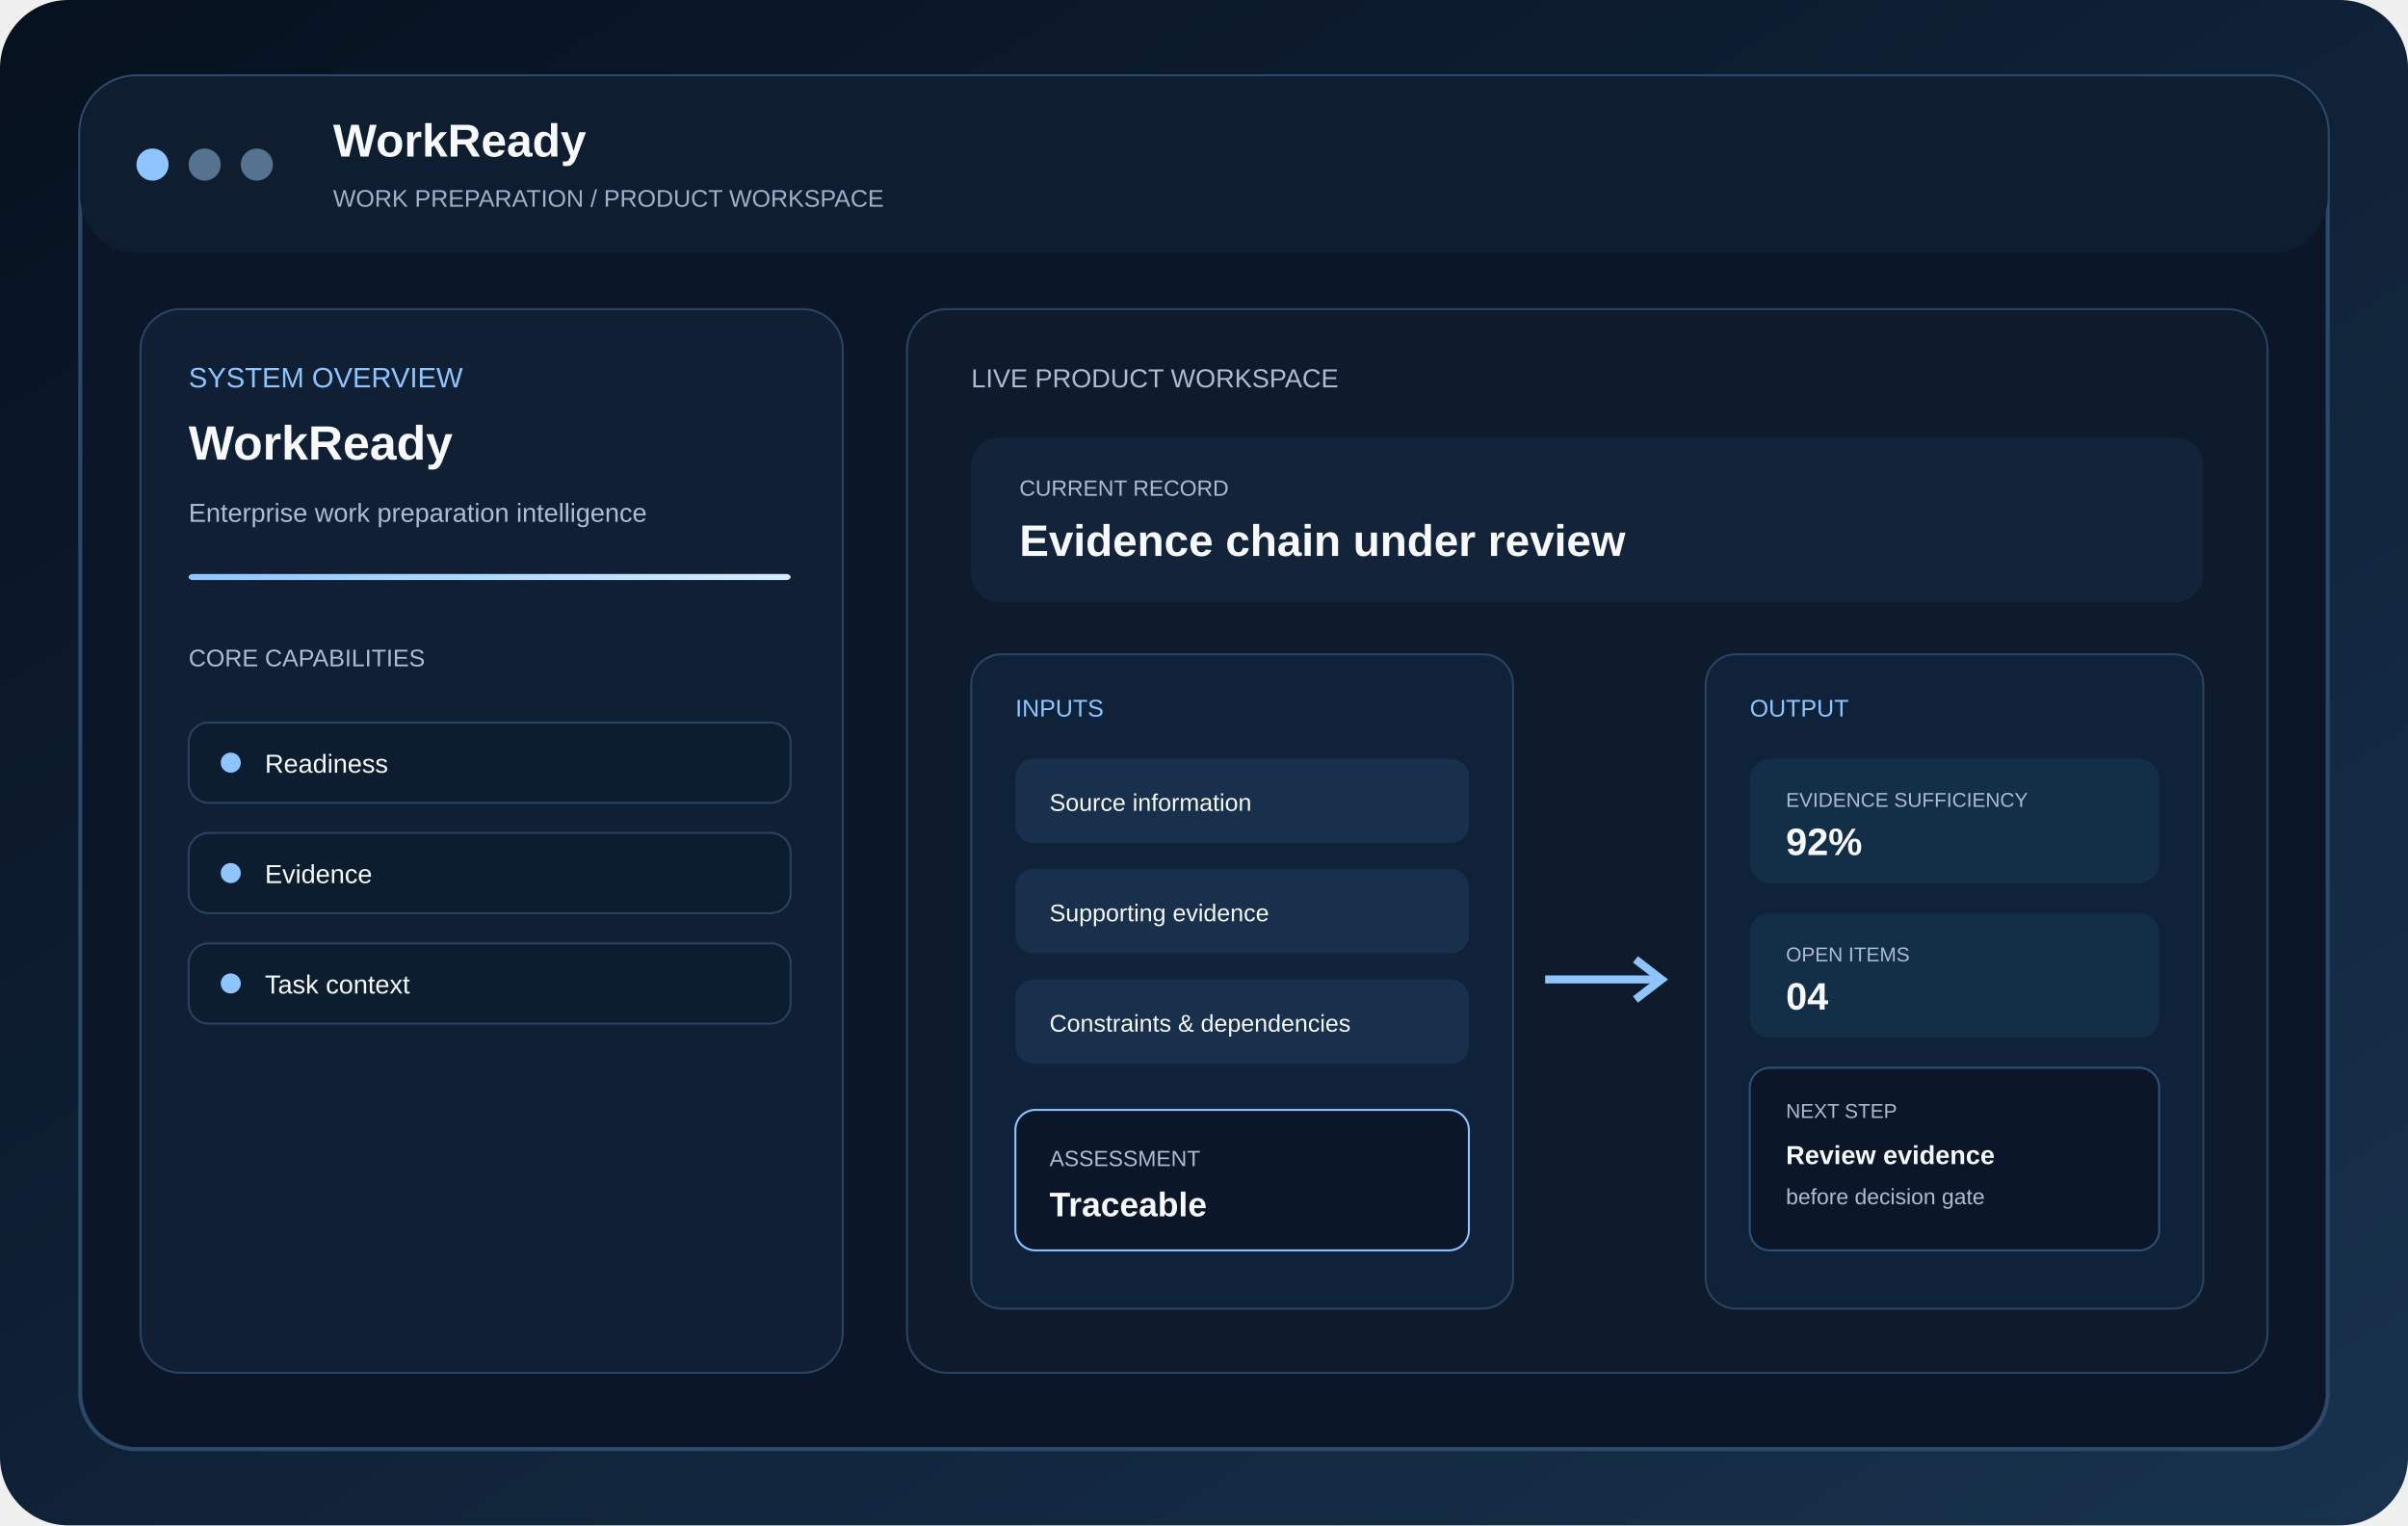
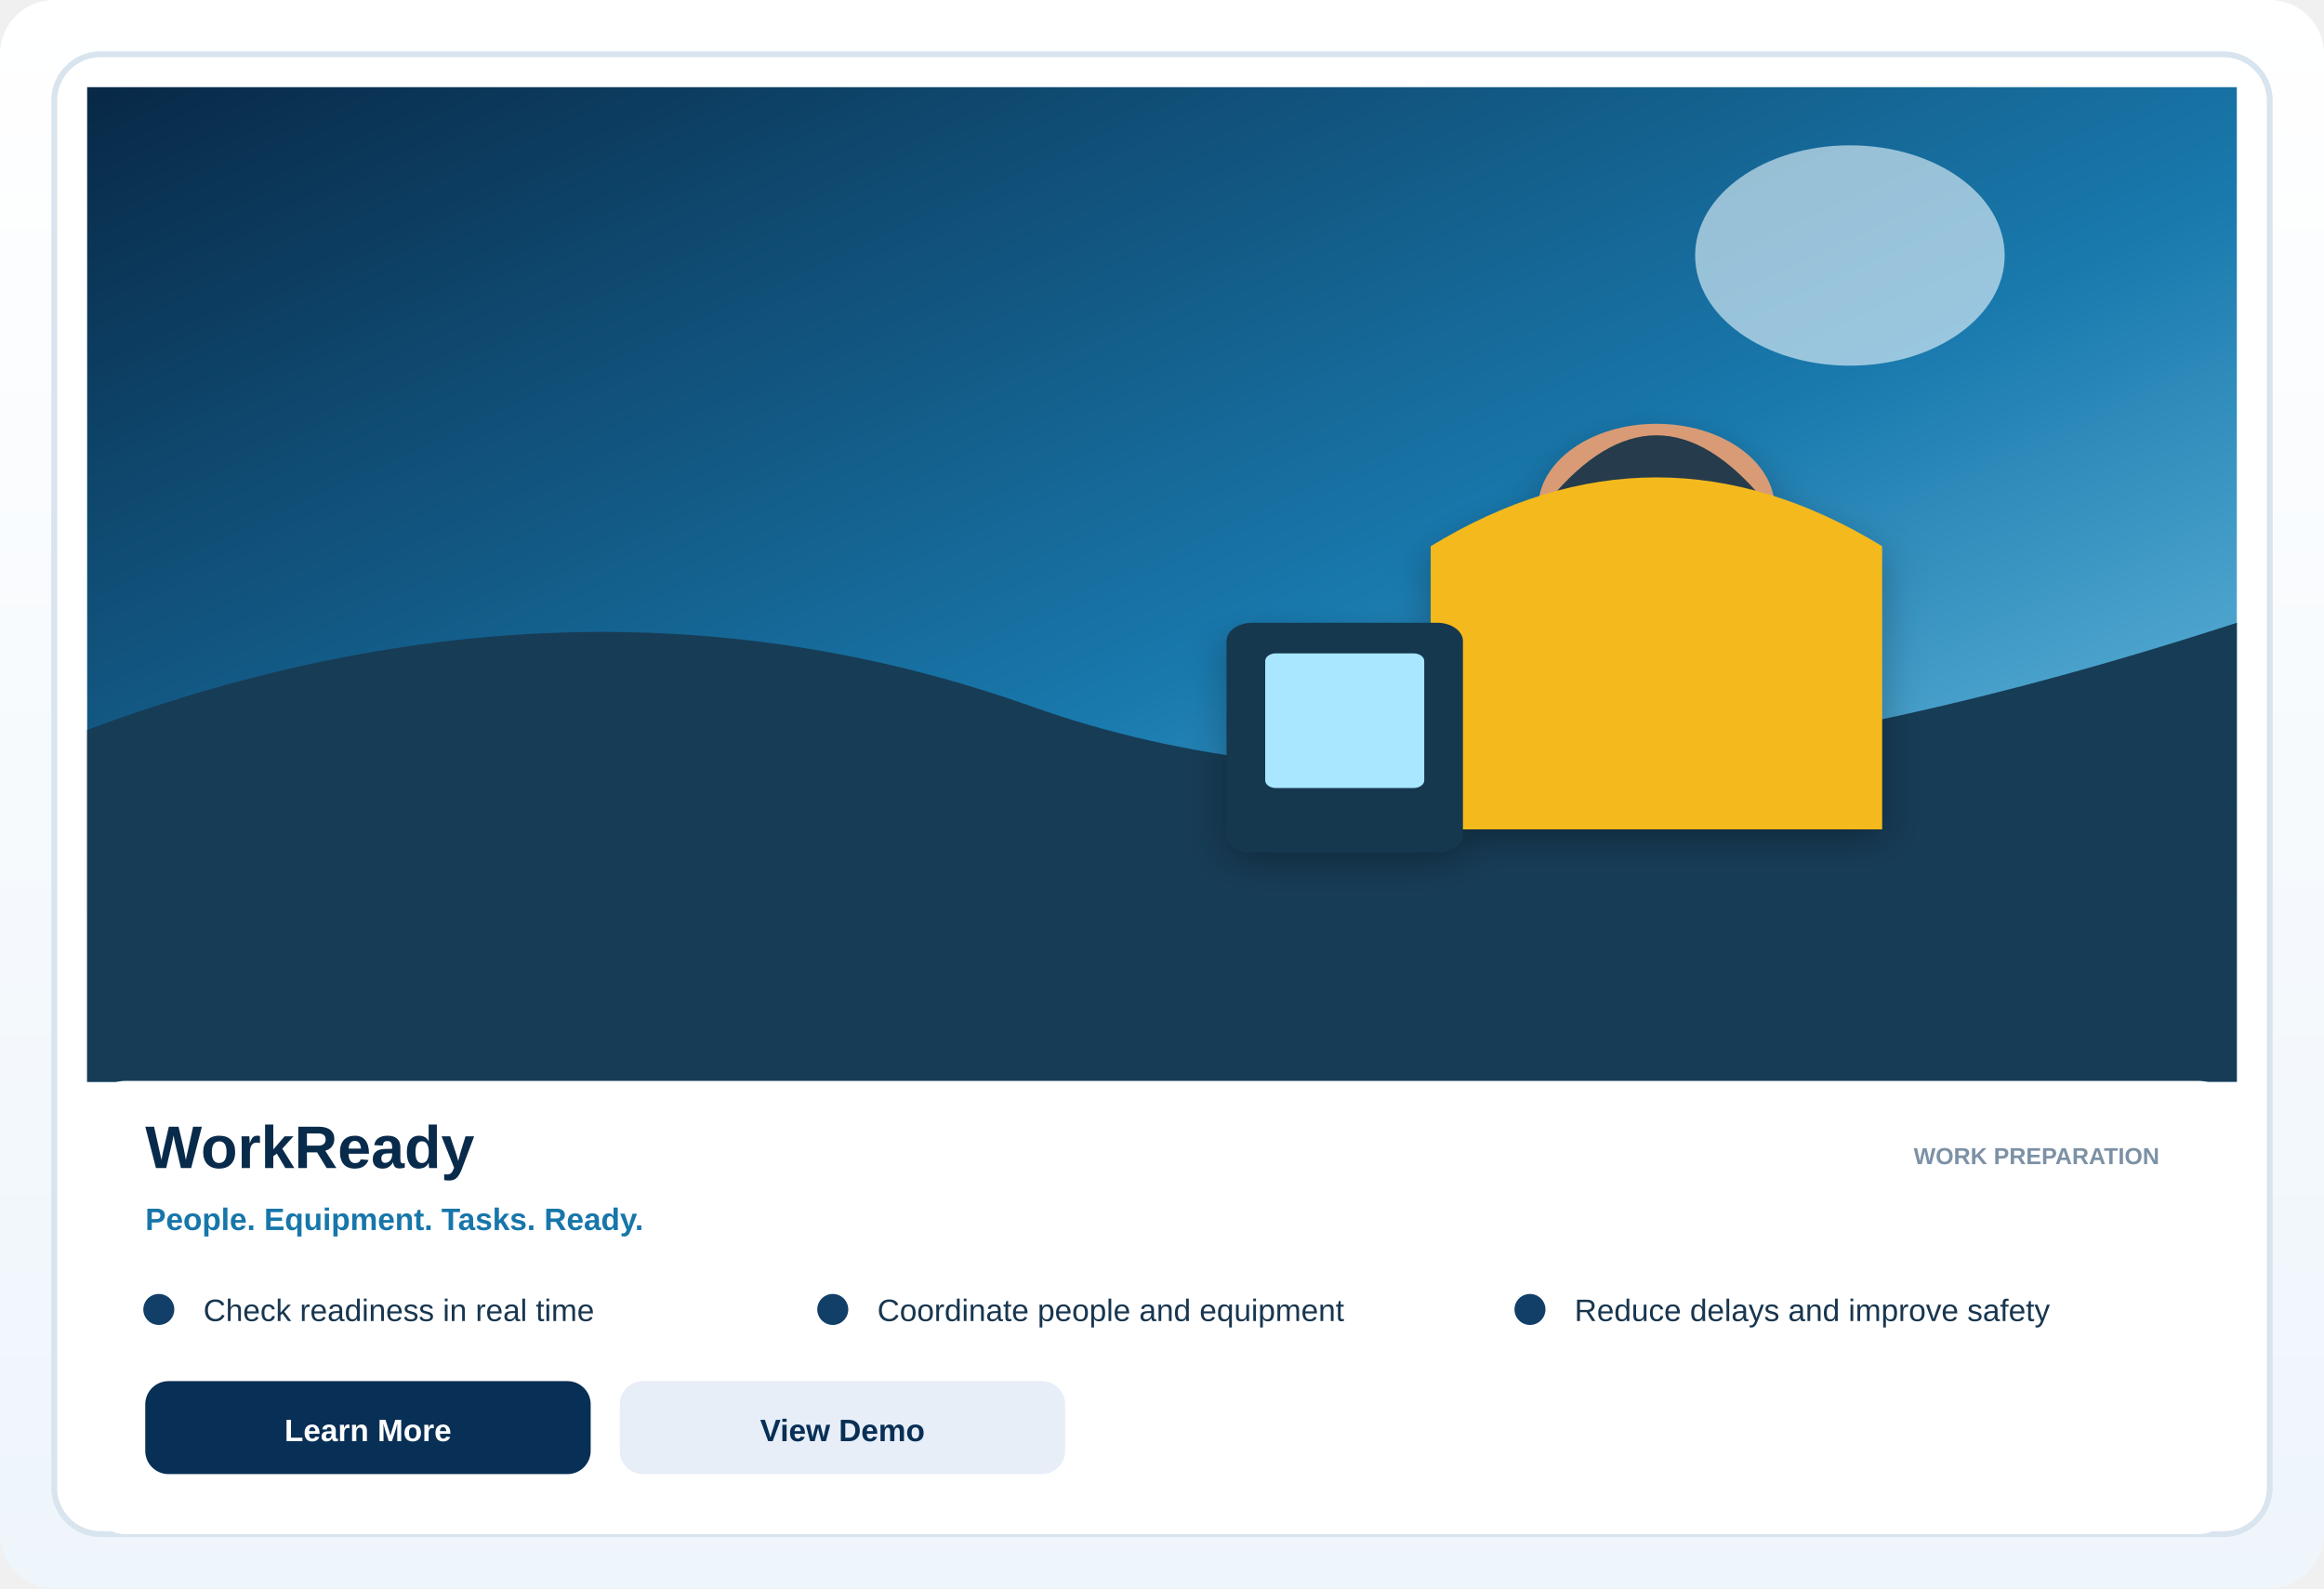
- <svg xmlns="http://www.w3.org/2000/svg" viewBox="0 0 1200 760" role="img" aria-label="WorkReady professional product visual">
+ <svg xmlns="http://www.w3.org/2000/svg" viewBox="0 0 1200 820" role="img" aria-label="WorkReady product image">
  <defs>
-     <linearGradient id="b" x1="0" y1="0" x2="1" y2="1">
-       <stop stop-color="#07111f" />
-       <stop offset="1" stop-color="#18324e" />
-     </linearGradient>
-     <linearGradient id="a">
-       <stop stop-color="#8ec5ff" />
-       <stop offset="1" stop-color="#d4edff" />
+     <linearGradient id="page" x1="0" y1="0" x2="0" y2="1">
+       <stop stop-color="#ffffff" />
+       <stop offset="1" stop-color="#eef5fb" />
    </linearGradient>
  </defs>
-   <rect width="1200" height="760" rx="34" fill="url(#b)" />
-   <rect x="40" y="38" width="1120" height="684" rx="28" fill="#0b1728" stroke="#2c4969" stroke-width="2" />
-   <rect x="40" y="38" width="1120" height="88" rx="28" fill="#0f1d31" />
-   <circle cx="76" cy="82" r="8" fill="#8ec5ff" />
-   <circle cx="102" cy="82" r="8" fill="#55728f" />
-   <circle cx="128" cy="82" r="8" fill="#55728f" />
-   <text x="166" y="78" font-family="Arial,sans-serif" font-size="23" font-weight="700" fill="#f7f9fc">WorkReady</text>
-   <text x="166" y="103" font-family="Arial,sans-serif" font-size="12" fill="#9fb1c8">WORK PREPARATION  /  PRODUCT WORKSPACE</text>
-   <rect x="70" y="154" width="350" height="530" rx="20" fill="#101f33" stroke="#294361" />
-   <text x="94" y="193" font-family="Arial,sans-serif" font-size="14" fill="#8ec5ff">SYSTEM OVERVIEW</text>
-   <text x="94" y="229" font-family="Arial,sans-serif" font-size="24" font-weight="700" fill="#f7f9fc">WorkReady</text>
-   <text x="94" y="260" font-family="Arial,sans-serif" font-size="13" fill="#aebbd0">Enterprise work preparation intelligence</text>
-   <rect x="94" y="286" width="300" height="3" rx="2" fill="url(#a)" />
-   <text x="94" y="332" font-family="Arial,sans-serif" font-size="12" fill="#aebbd0">CORE CAPABILITIES</text>
-   <g transform="translate(94 360)">
-     <rect width="300" height="40" rx="10" fill="#0d1d30" stroke="#28425f" />
-     <circle cx="21" cy="20" r="5" fill="#8ec5ff" />
-     <text x="38" y="25" font-family="Arial,sans-serif" font-size="13" fill="#f7f9fc">Readiness</text>
+   <rect width="1200" height="820" rx="28" fill="url(#page)" />
+   <rect x="28" y="28" width="1144" height="764" rx="24" fill="#fff" stroke="#d8e4ee" stroke-width="3" />
+   <g transform="translate(45 45) scale(1.11 .79)">
+     <defs>
+       <linearGradient id="sky" x1="0" y1="0" x2="1" y2="1">
+         <stop stop-color="#082846" />
+         <stop offset=".55" stop-color="#1979ad" />
+         <stop offset="1" stop-color="#83d2f0" />
+       </linearGradient>
+       <filter id="sh">
+         <feDropShadow dx="0" dy="8" stdDeviation="10" flood-opacity=".28" />
+       </filter>
+     </defs>
+     <rect width="1000" height="650" fill="url(#sky)" />
+     <circle cx="820" cy="110" r="72" fill="#eefaff" opacity=".6" />
+     <path d="M0 420Q230 300 440 405T1000 350V650H0Z" fill="#173c56" />
+     <g filter="url(#sh)">
+       <circle cx="730" cy="275" r="55" fill="#d89b75" />
+       <path d="M680 270q50-85 100 0" fill="#263b4c" />
+       <path d="M625 300q105-90 210 0v185H625Z" fill="#f4b91d" />
+       <rect x="530" y="350" width="110" height="150" rx="12" fill="#16384f" />
+       <rect x="548" y="370" width="74" height="88" rx="5" fill="#a8e7ff" />
+     </g>
  </g>
-   <g transform="translate(94 415)">
-     <rect width="300" height="40" rx="10" fill="#0d1d30" stroke="#28425f" />
-     <circle cx="21" cy="20" r="5" fill="#8ec5ff" />
-     <text x="38" y="25" font-family="Arial,sans-serif" font-size="13" fill="#f7f9fc">Evidence</text>
+   <rect x="45" y="558" width="1110" height="234" rx="20" fill="#fff" />
+   <text x="75" y="603" font-family="Arial,sans-serif" font-size="31" font-weight="700" fill="#092b4b">WorkReady</text>
+   <text x="75" y="635" font-family="Arial,sans-serif" font-size="16" font-weight="700" fill="#1776aa">People. Equipment. Tasks. Ready.</text>
+   <g font-family="Arial,sans-serif" font-size="16" fill="#18364f">
+     <circle cx="82" cy="676" r="8" fill="#123f68" />
+     <text x="105" y="682">Check readiness in real time</text>
+     <circle cx="430" cy="676" r="8" fill="#123f68" />
+     <text x="453" y="682">Coordinate people and equipment</text>
+     <circle cx="790" cy="676" r="8" fill="#123f68" />
+     <text x="813" y="682">Reduce delays and improve safety</text>
  </g>
-   <g transform="translate(94 470)">
-     <rect width="300" height="40" rx="10" fill="#0d1d30" stroke="#28425f" />
-     <circle cx="21" cy="20" r="5" fill="#8ec5ff" />
-     <text x="38" y="25" font-family="Arial,sans-serif" font-size="13" fill="#f7f9fc">Task context</text>
-   </g>
-   <rect x="452" y="154" width="678" height="530" rx="20" fill="#0d1b2d" stroke="#294361" />
-   <text x="484" y="193" font-family="Arial,sans-serif" font-size="13" fill="#aebbd0">LIVE PRODUCT WORKSPACE</text>
-   <rect x="484" y="218" width="614" height="82" rx="14" fill="#13243a" />
-   <text x="508" y="247" font-family="Arial,sans-serif" font-size="11" fill="#aebbd0">CURRENT RECORD</text>
-   <text x="508" y="277" font-family="Arial,sans-serif" font-size="22" font-weight="700" fill="#f7f9fc">Evidence chain under review</text>
-   <rect x="484" y="326" width="270" height="326" rx="15" fill="#102239" stroke="#294361" />
-   <text x="506" y="357" font-family="Arial,sans-serif" font-size="12" fill="#8ec5ff">INPUTS</text>
-   <rect x="506" y="378" width="226" height="42" rx="9" fill="#18304b" />
-   <text x="523" y="404" font-family="Arial,sans-serif" font-size="12" fill="#f7f9fc">Source information</text>
-   <rect x="506" y="433" width="226" height="42" rx="9" fill="#18304b" />
-   <text x="523" y="459" font-family="Arial,sans-serif" font-size="12" fill="#f7f9fc">Supporting evidence</text>
-   <rect x="506" y="488" width="226" height="42" rx="9" fill="#18304b" />
-   <text x="523" y="514" font-family="Arial,sans-serif" font-size="12" fill="#f7f9fc">Constraints &amp; dependencies</text>
-   <rect x="506" y="553" width="226" height="70" rx="10" fill="#0b1728" stroke="#8ec5ff" />
-   <text x="523" y="581" font-family="Arial,sans-serif" font-size="11" fill="#aebbd0">ASSESSMENT</text>
-   <text x="523" y="606" font-family="Arial,sans-serif" font-size="17" font-weight="700" fill="#f7f9fc">Traceable</text>
-   <path d="M770 488h55" stroke="#8ec5ff" stroke-width="4" />
-   <path d="M815 478l13 10-13 10" fill="none" stroke="#8ec5ff" stroke-width="4" />
-   <rect x="850" y="326" width="248" height="326" rx="15" fill="#102239" stroke="#294361" />
-   <text x="872" y="357" font-family="Arial,sans-serif" font-size="12" fill="#8ec5ff">OUTPUT</text>
-   <rect x="872" y="378" width="204" height="62" rx="10" fill="#132f48" />
-   <text x="890" y="402" font-family="Arial,sans-serif" font-size="10" fill="#aebbd0">EVIDENCE SUFFICIENCY</text>
-   <text x="890" y="426" font-family="Arial,sans-serif" font-size="19" font-weight="700" fill="#f7f9fc">92%</text>
-   <rect x="872" y="455" width="204" height="62" rx="10" fill="#132f48" />
-   <text x="890" y="479" font-family="Arial,sans-serif" font-size="10" fill="#aebbd0">OPEN ITEMS</text>
-   <text x="890" y="503" font-family="Arial,sans-serif" font-size="19" font-weight="700" fill="#f7f9fc">04</text>
-   <rect x="872" y="532" width="204" height="91" rx="10" fill="#0b1728" stroke="#2e5275" />
-   <text x="890" y="557" font-family="Arial,sans-serif" font-size="10" fill="#aebbd0">NEXT STEP</text>
-   <text x="890" y="580" font-family="Arial,sans-serif" font-size="13" font-weight="700" fill="#f7f9fc">Review evidence</text>
-   <text x="890" y="600" font-family="Arial,sans-serif" font-size="11" fill="#aebbd0">before decision gate</text>
+   <rect x="75" y="713" width="230" height="48" rx="12" fill="#082f55" />
+   <text x="190" y="744" text-anchor="middle" font-family="Arial,sans-serif" font-size="16" font-weight="700" fill="#fff">Learn More</text>
+   <rect x="320" y="713" width="230" height="48" rx="12" fill="#e7eef8" />
+   <text x="435" y="744" text-anchor="middle" font-family="Arial,sans-serif" font-size="16" font-weight="700" fill="#082f55">View Demo</text>
+   <text x="1115" y="601" text-anchor="end" font-family="Arial,sans-serif" font-size="12" font-weight="700" fill="#7c91a5">WORK PREPARATION</text>
</svg>
